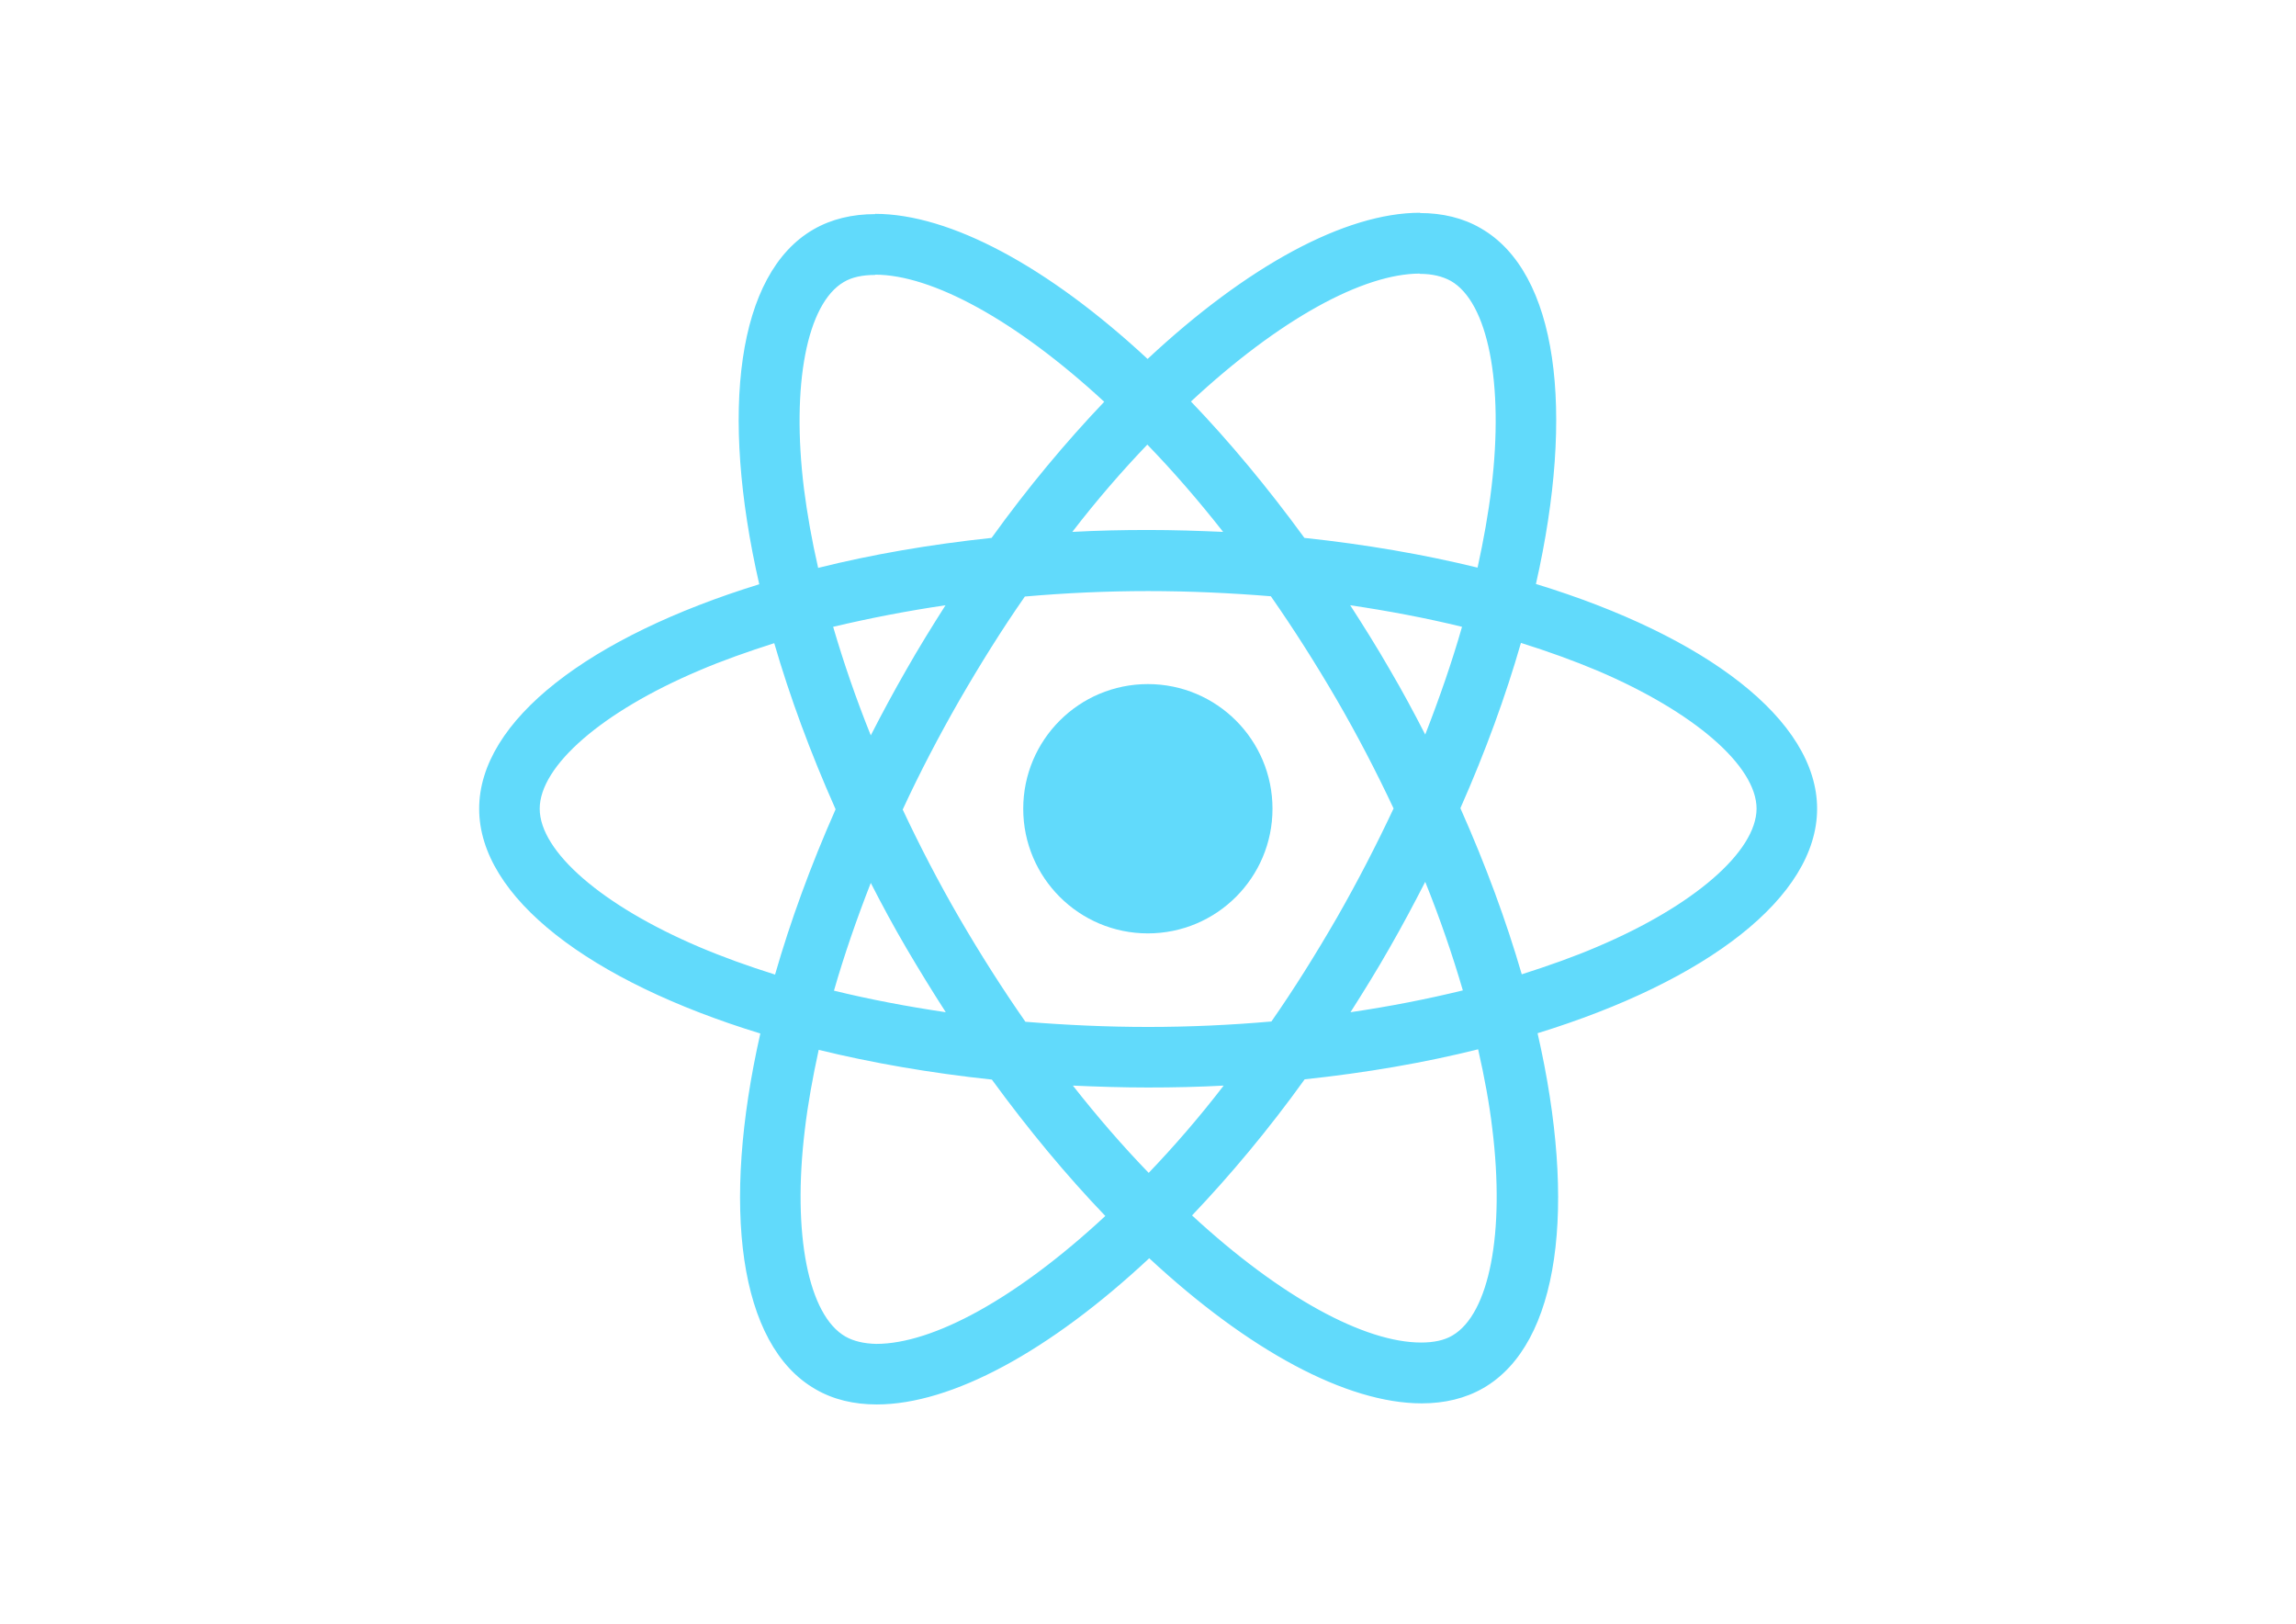
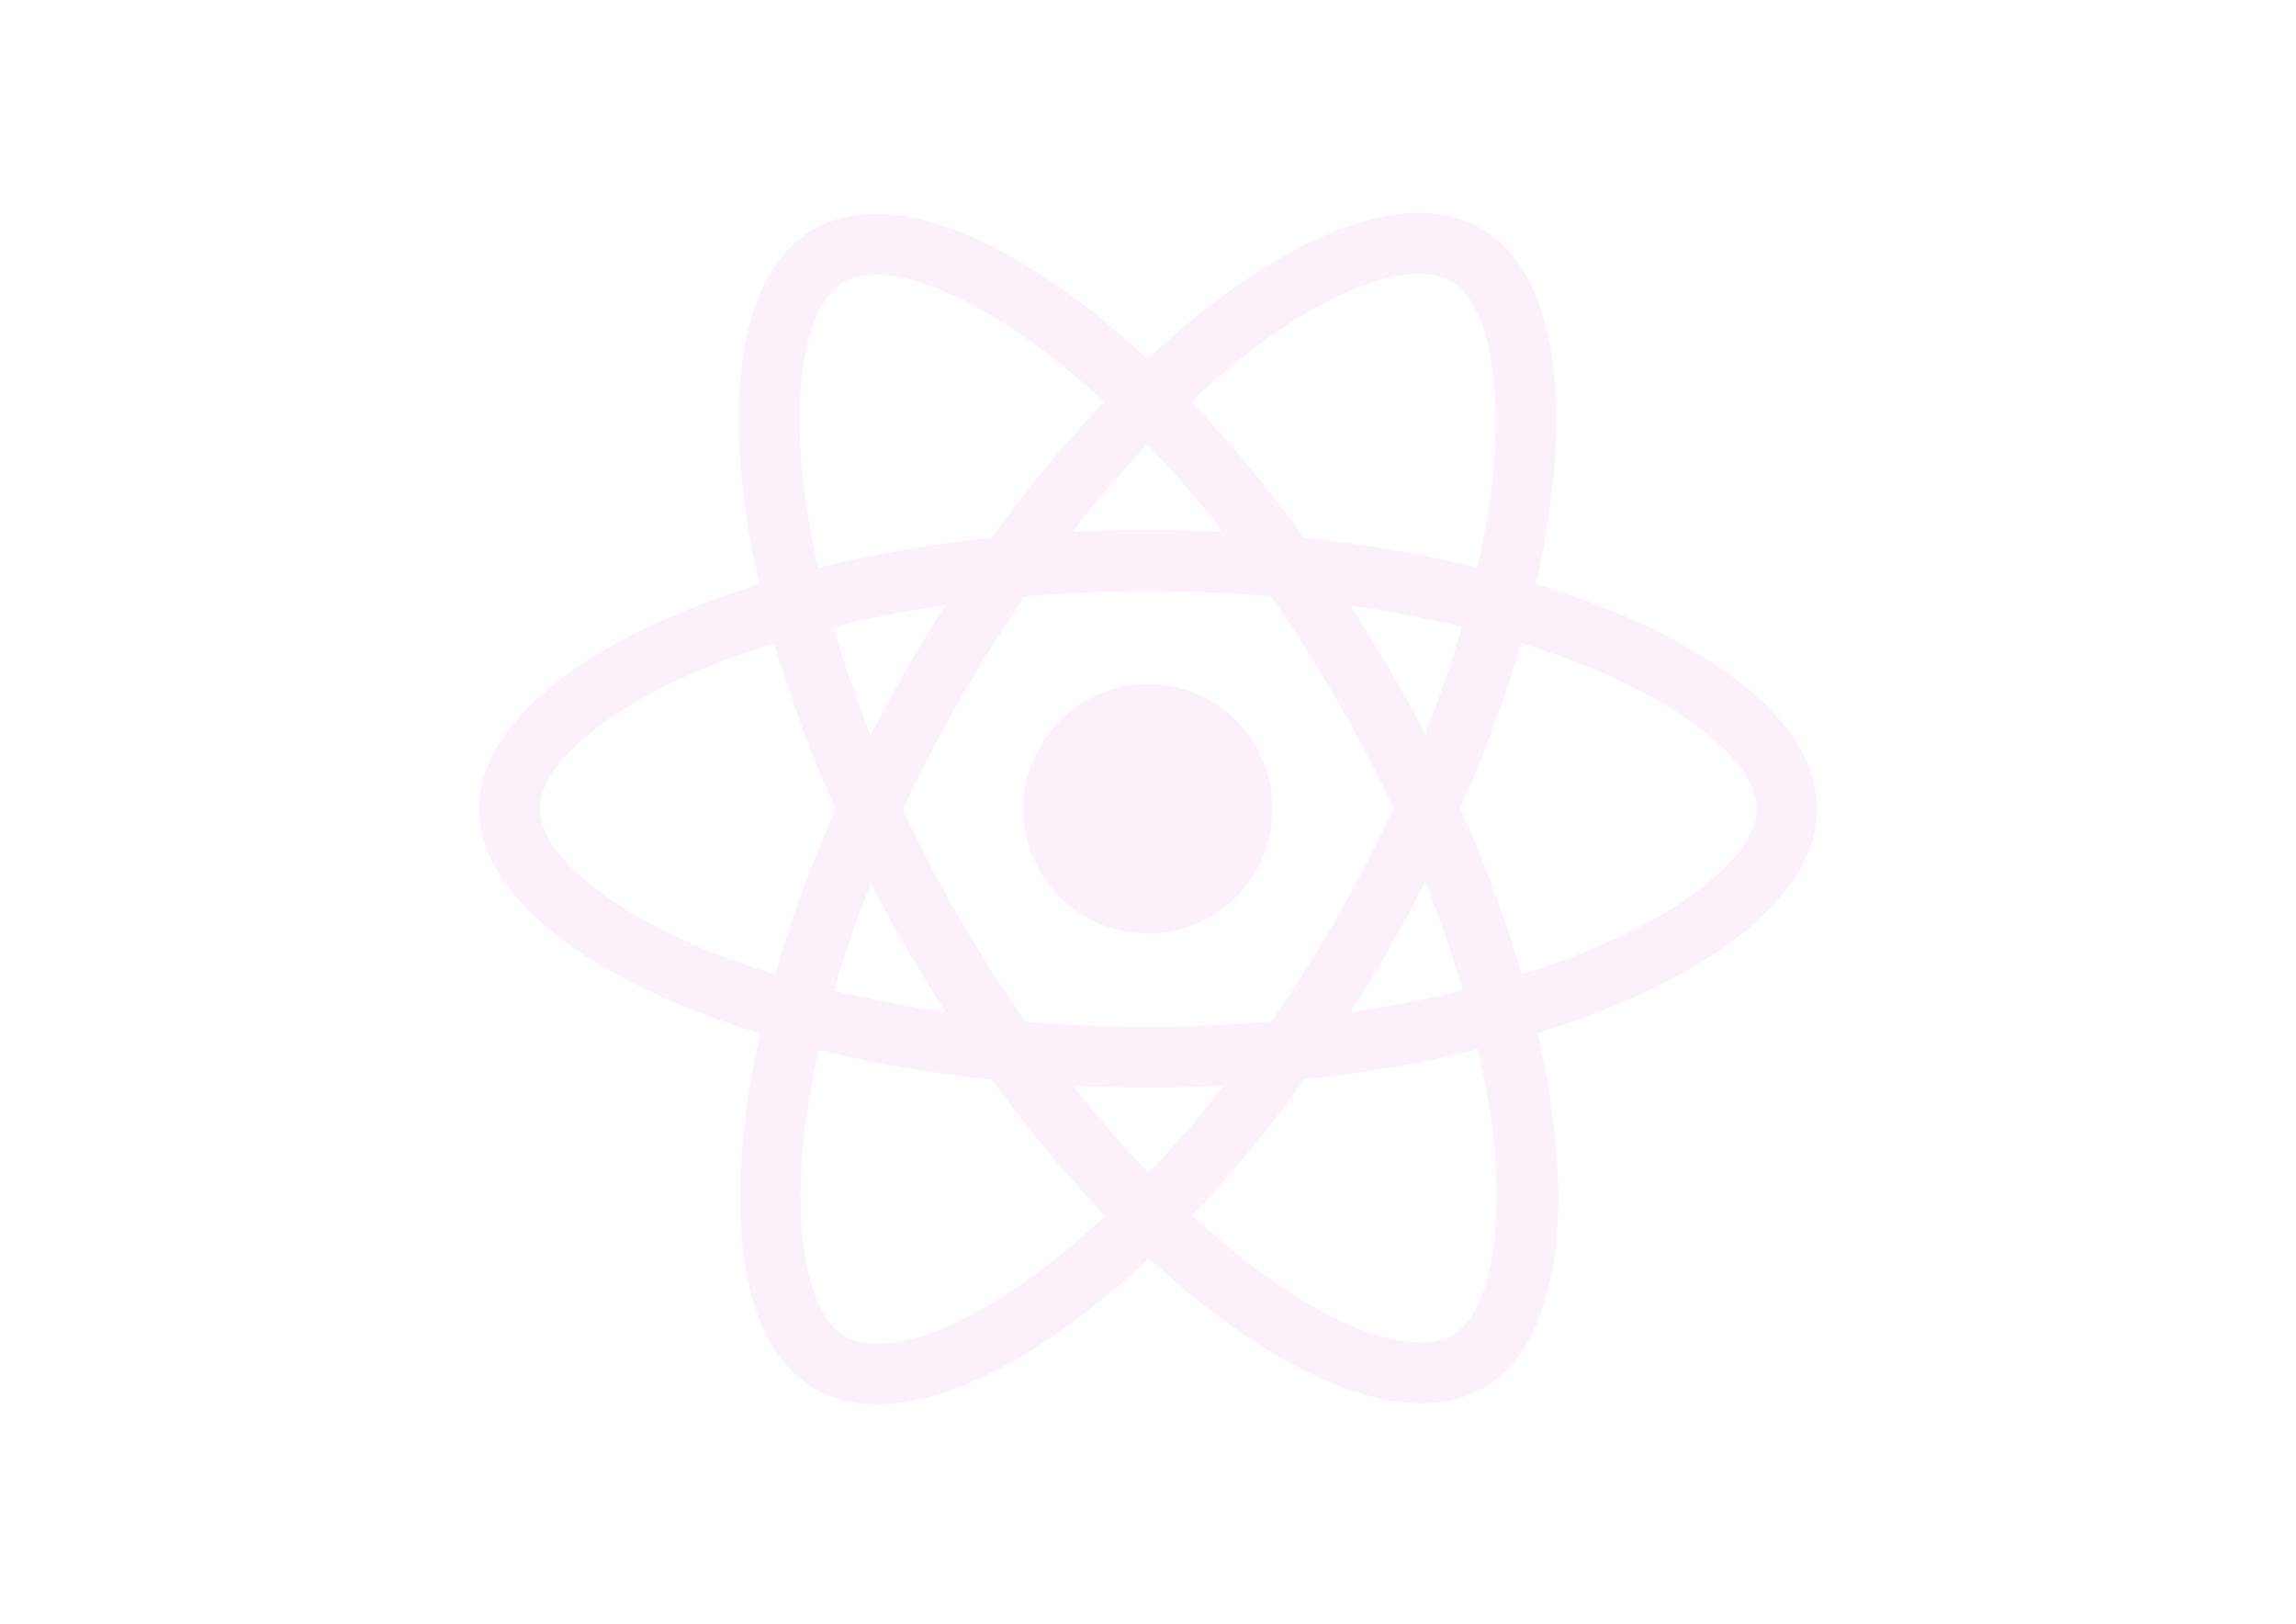
<svg xmlns="http://www.w3.org/2000/svg" viewBox="0 0 841.9 595.3">
-   <g fill="#61DAFB">
+   <g fill="#FCF0FB">
    <path d="M666.3 296.5c0-32.5-40.7-63.3-103.1-82.4 14.4-63.6 8-114.2-20.2-130.4-6.5-3.8-14.1-5.6-22.4-5.6v22.3c4.6 0 8.3.9 11.4 2.6 13.6 7.8 19.5 37.5 14.9 75.7-1.1 9.4-2.9 19.3-5.1 29.4-19.6-4.8-41-8.5-63.5-10.9-13.5-18.5-27.5-35.3-41.6-50 32.6-30.3 63.2-46.9 84-46.9V78c-27.5 0-63.5 19.6-99.9 53.6-36.4-33.8-72.4-53.2-99.9-53.2v22.3c20.7 0 51.4 16.5 84 46.6-14 14.7-28 31.4-41.3 49.9-22.6 2.4-44 6.1-63.6 11-2.3-10-4-19.7-5.2-29-4.7-38.2 1.1-67.9 14.6-75.8 3-1.8 6.9-2.6 11.5-2.6V78.5c-8.4 0-16 1.8-22.6 5.6-28.1 16.2-34.4 66.7-19.9 130.1-62.2 19.2-102.7 49.9-102.7 82.3 0 32.5 40.7 63.3 103.1 82.4-14.4 63.6-8 114.2 20.2 130.4 6.5 3.8 14.1 5.6 22.5 5.6 27.5 0 63.5-19.6 99.9-53.6 36.4 33.8 72.4 53.2 99.9 53.2 8.4 0 16-1.8 22.6-5.6 28.1-16.2 34.4-66.7 19.9-130.1 62-19.1 102.5-49.9 102.5-82.3zm-130.2-66.7c-3.7 12.9-8.3 26.2-13.5 39.5-4.1-8-8.4-16-13.1-24-4.6-8-9.5-15.8-14.4-23.4 14.2 2.1 27.9 4.7 41 7.9zm-45.8 106.5c-7.8 13.5-15.8 26.3-24.1 38.2-14.9 1.3-30 2-45.2 2-15.1 0-30.2-.7-45-1.9-8.3-11.9-16.4-24.6-24.2-38-7.6-13.1-14.5-26.4-20.8-39.8 6.2-13.4 13.2-26.8 20.7-39.9 7.8-13.5 15.8-26.3 24.1-38.2 14.9-1.3 30-2 45.2-2 15.1 0 30.2.7 45 1.9 8.3 11.9 16.4 24.6 24.2 38 7.6 13.1 14.5 26.4 20.8 39.8-6.3 13.4-13.2 26.8-20.7 39.9zm32.3-13c5.4 13.4 10 26.8 13.8 39.8-13.1 3.2-26.9 5.9-41.2 8 4.9-7.7 9.8-15.6 14.4-23.7 4.6-8 8.9-16.1 13-24.1zM421.2 430c-9.3-9.6-18.6-20.3-27.8-32 9 .4 18.2.7 27.5.7 9.4 0 18.7-.2 27.8-.7-9 11.7-18.3 22.4-27.5 32zm-74.4-58.9c-14.2-2.1-27.9-4.7-41-7.9 3.7-12.9 8.3-26.2 13.5-39.5 4.1 8 8.4 16 13.1 24 4.7 8 9.5 15.8 14.4 23.4zM420.7 163c9.3 9.6 18.6 20.3 27.8 32-9-.4-18.2-.7-27.5-.7-9.4 0-18.7.2-27.8.7 9-11.7 18.3-22.4 27.5-32zm-74 58.9c-4.9 7.7-9.8 15.6-14.4 23.7-4.6 8-8.9 16-13 24-5.4-13.4-10-26.8-13.8-39.8 13.1-3.1 26.9-5.8 41.2-7.9zm-90.5 125.2c-35.4-15.1-58.3-34.9-58.3-50.6 0-15.7 22.9-35.6 58.3-50.6 8.6-3.7 18-7 27.7-10.1 5.7 19.6 13.2 40 22.5 60.9-9.2 20.8-16.6 41.1-22.2 60.6-9.9-3.1-19.3-6.5-28-10.2zM310 490c-13.6-7.8-19.5-37.5-14.9-75.7 1.1-9.4 2.9-19.3 5.1-29.4 19.6 4.8 41 8.5 63.5 10.9 13.5 18.5 27.5 35.3 41.6 50-32.6 30.3-63.2 46.9-84 46.9-4.5-.1-8.3-1-11.3-2.7zm237.2-76.2c4.7 38.2-1.1 67.9-14.6 75.8-3 1.8-6.9 2.6-11.5 2.6-20.7 0-51.4-16.5-84-46.6 14-14.7 28-31.4 41.3-49.9 22.6-2.4 44-6.1 63.6-11 2.3 10.1 4.1 19.8 5.2 29.1zm38.5-66.7c-8.6 3.7-18 7-27.7 10.1-5.7-19.6-13.2-40-22.5-60.9 9.2-20.8 16.6-41.1 22.2-60.6 9.9 3.1 19.3 6.5 28.1 10.2 35.4 15.1 58.3 34.9 58.3 50.6-.1 15.7-23 35.6-58.4 50.6zM320.8 78.4z" />
    <circle cx="420.9" cy="296.5" r="45.7" />
    <path d="M520.5 78.1z" />
  </g>
</svg>
